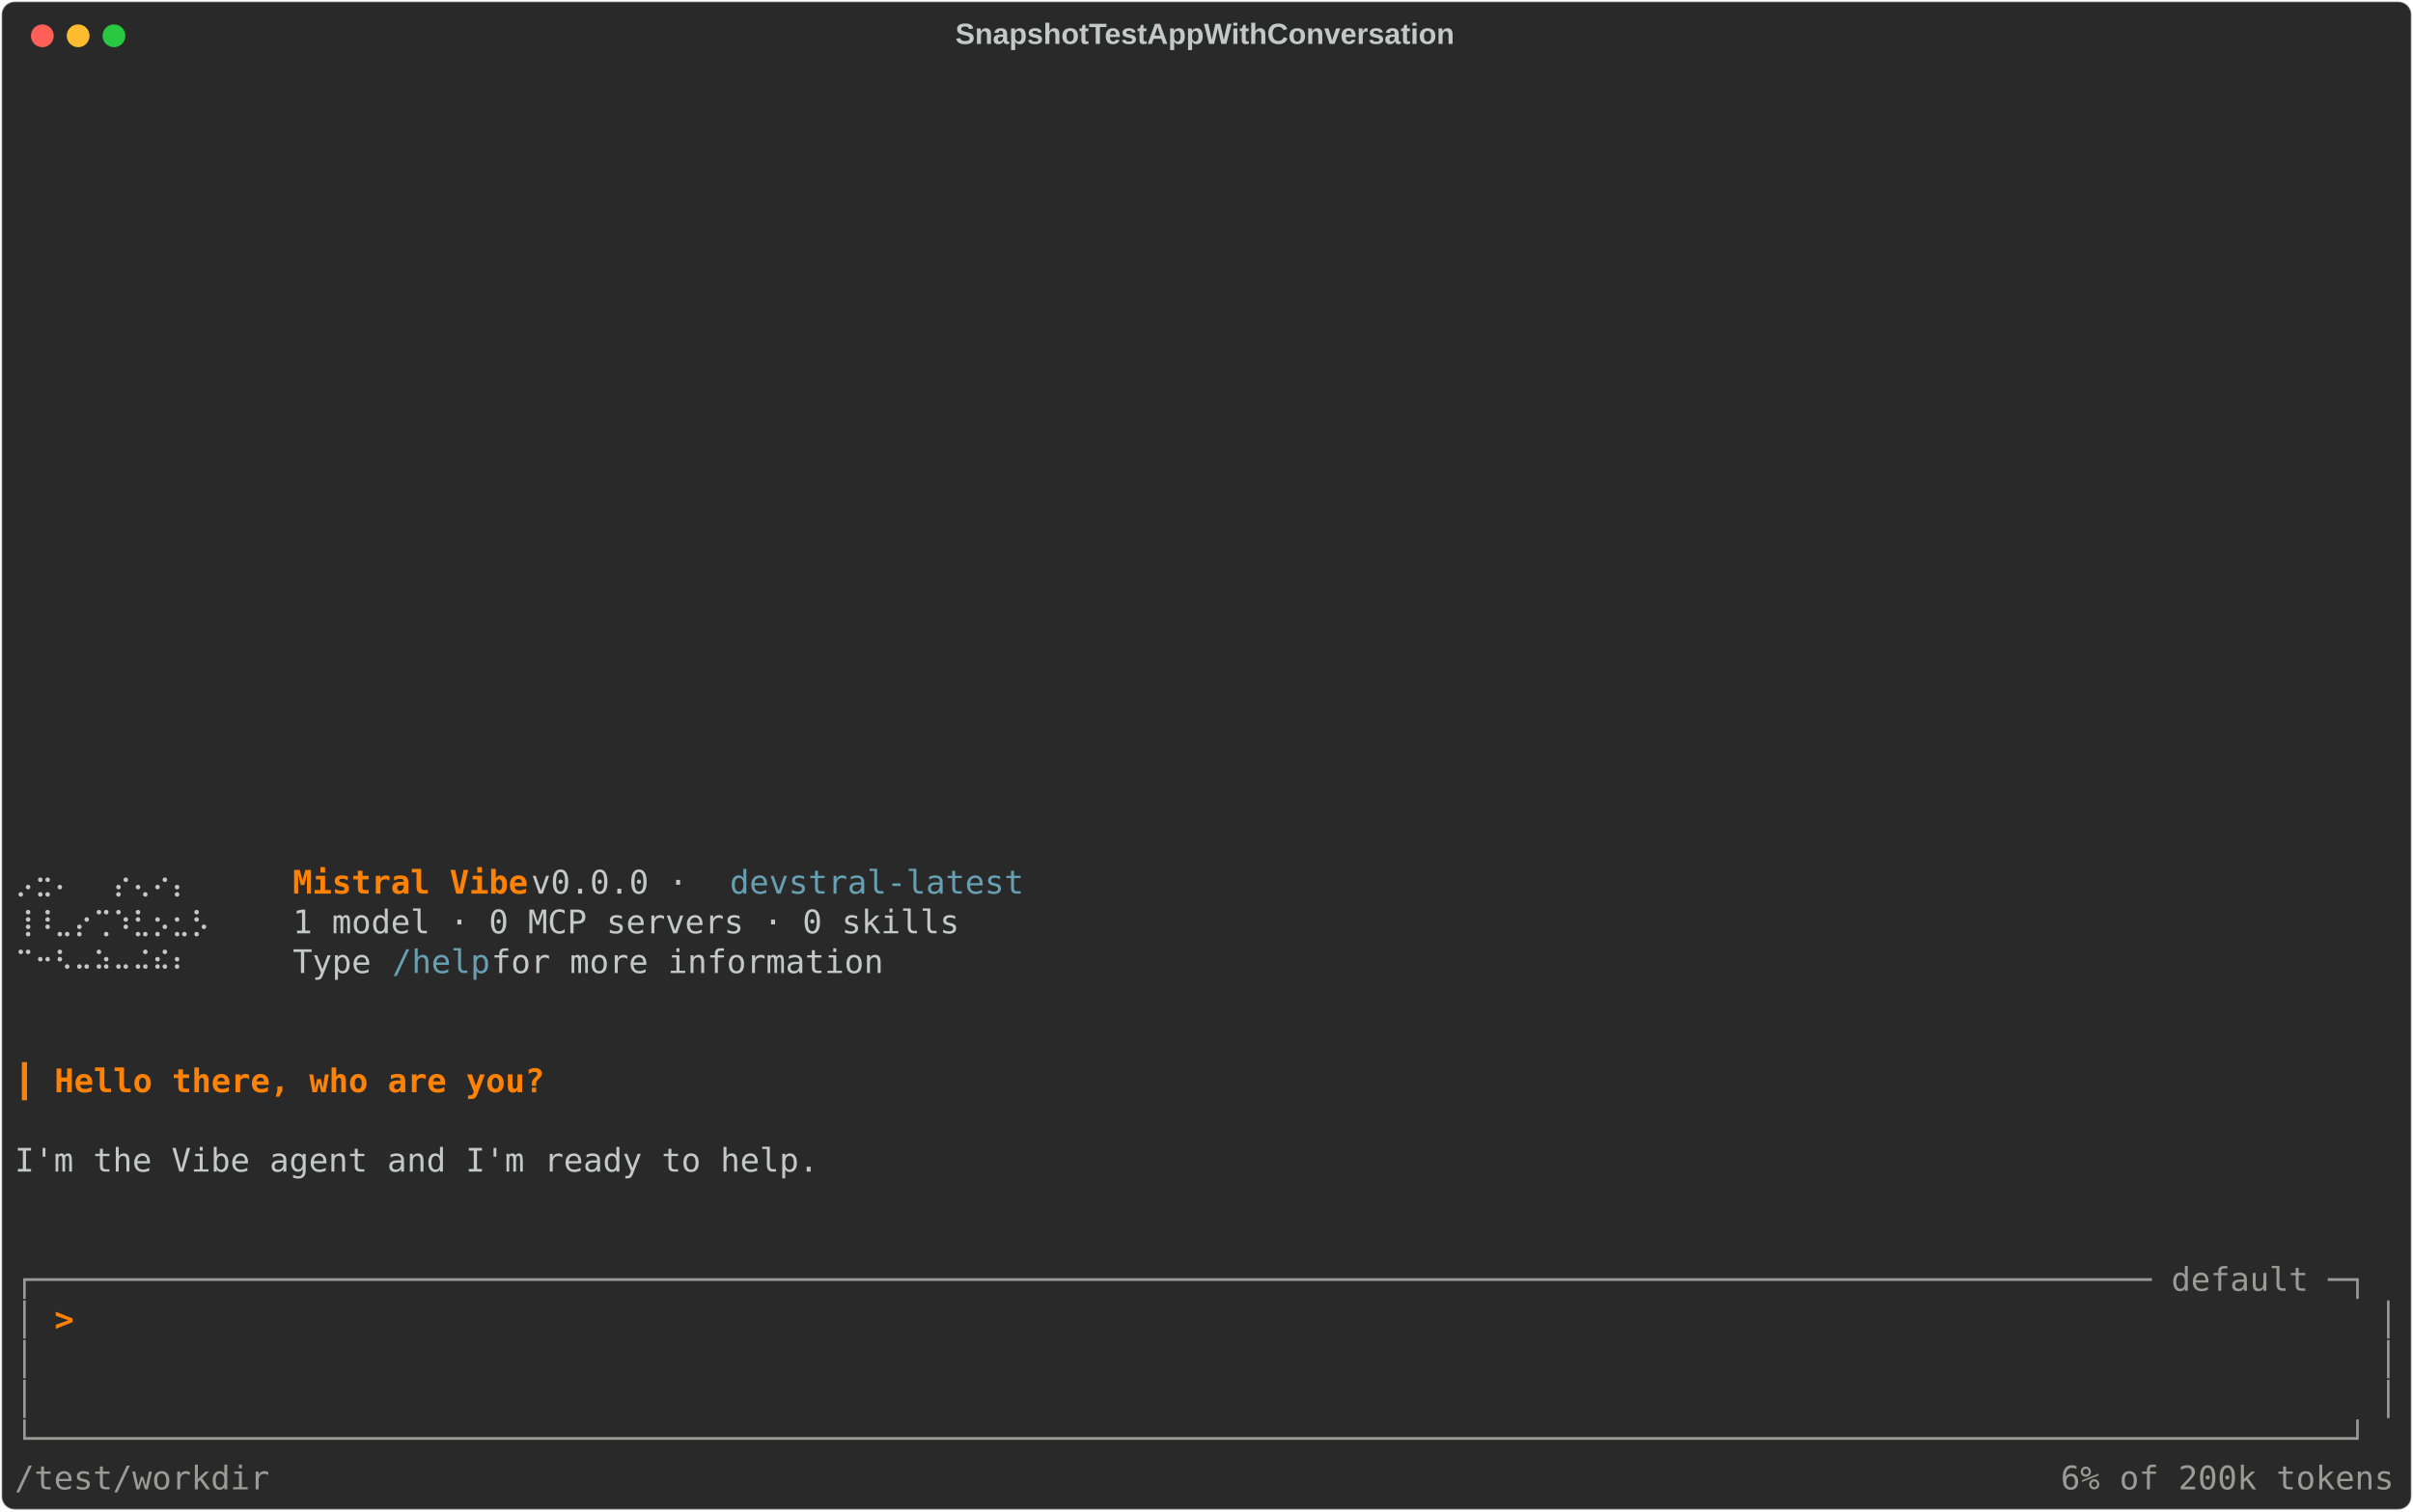
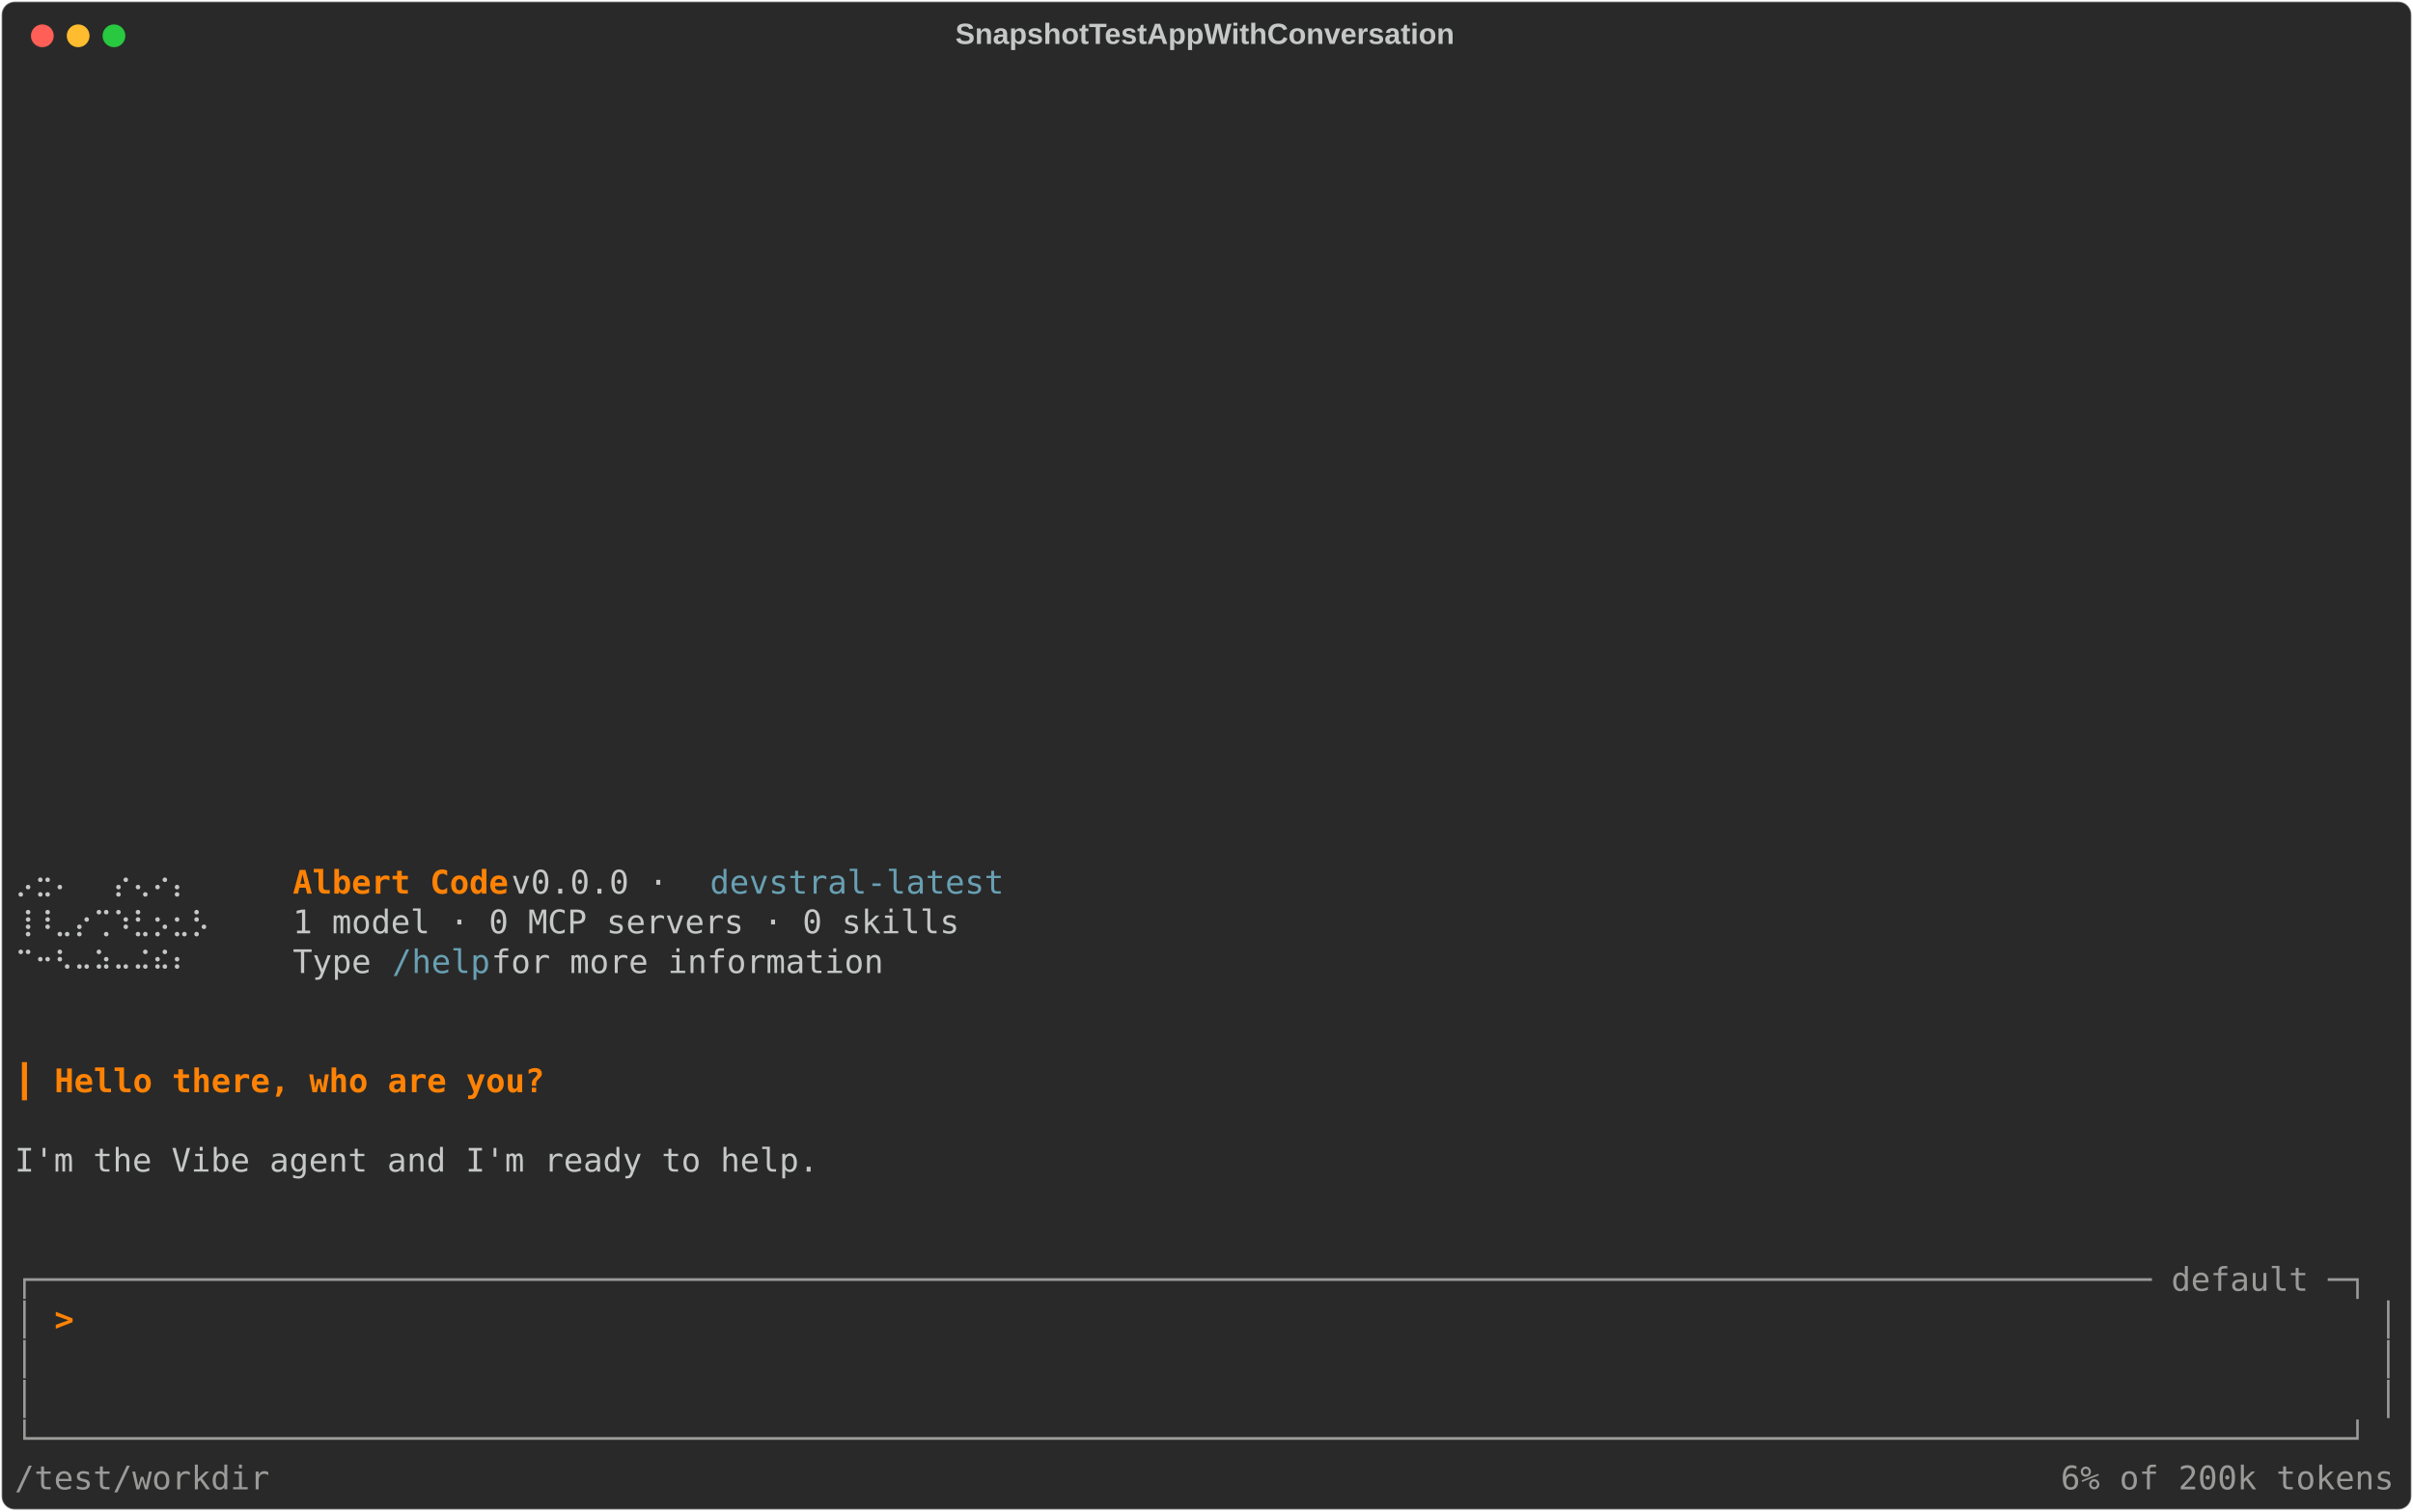
<svg xmlns="http://www.w3.org/2000/svg" class="rich-terminal" viewBox="0 0 1482 928.4">
  <style>

    @font-face {
        font-family: "Fira Code";
        src: local("FiraCode-Regular"),
                url("https://cdnjs.cloudflare.com/ajax/libs/firacode/6.2.0/woff2/FiraCode-Regular.woff2") format("woff2"),
                url("https://cdnjs.cloudflare.com/ajax/libs/firacode/6.2.0/woff/FiraCode-Regular.woff") format("woff");
        font-style: normal;
        font-weight: 400;
    }
    @font-face {
        font-family: "Fira Code";
        src: local("FiraCode-Bold"),
                url("https://cdnjs.cloudflare.com/ajax/libs/firacode/6.2.0/woff2/FiraCode-Bold.woff2") format("woff2"),
                url("https://cdnjs.cloudflare.com/ajax/libs/firacode/6.2.0/woff/FiraCode-Bold.woff") format("woff");
        font-style: bold;
        font-weight: 700;
    }

    .terminal-matrix {
        font-family: Fira Code, monospace;
        font-size: 20px;
        line-height: 24.4px;
        font-variant-east-asian: full-width;
    }

    .terminal-title {
        font-size: 18px;
        font-weight: bold;
        font-family: arial;
    }

    .terminal-r1 { fill: #c5c8c6 }
.terminal-r2 { fill: #ff8205;font-weight: bold }
.terminal-r3 { fill: #68a0b3 }
.terminal-r4 { fill: #ff8205 }
.terminal-r5 { fill: #9a9b99 }
    </style>
  <defs>
    <clipPath id="terminal-clip-terminal">
      <rect x="0" y="0" width="1463.0" height="877.4" />
    </clipPath>
    <clipPath id="terminal-line-0">
      <rect x="0" y="1.5" width="1464" height="24.65" />
    </clipPath>
    <clipPath id="terminal-line-1">
      <rect x="0" y="25.9" width="1464" height="24.65" />
    </clipPath>
    <clipPath id="terminal-line-2">
      <rect x="0" y="50.3" width="1464" height="24.65" />
    </clipPath>
    <clipPath id="terminal-line-3">
      <rect x="0" y="74.7" width="1464" height="24.65" />
    </clipPath>
    <clipPath id="terminal-line-4">
      <rect x="0" y="99.1" width="1464" height="24.65" />
    </clipPath>
    <clipPath id="terminal-line-5">
      <rect x="0" y="123.5" width="1464" height="24.65" />
    </clipPath>
    <clipPath id="terminal-line-6">
      <rect x="0" y="147.9" width="1464" height="24.65" />
    </clipPath>
    <clipPath id="terminal-line-7">
      <rect x="0" y="172.3" width="1464" height="24.65" />
    </clipPath>
    <clipPath id="terminal-line-8">
      <rect x="0" y="196.7" width="1464" height="24.65" />
    </clipPath>
    <clipPath id="terminal-line-9">
      <rect x="0" y="221.1" width="1464" height="24.65" />
    </clipPath>
    <clipPath id="terminal-line-10">
      <rect x="0" y="245.5" width="1464" height="24.65" />
    </clipPath>
    <clipPath id="terminal-line-11">
      <rect x="0" y="269.9" width="1464" height="24.65" />
    </clipPath>
    <clipPath id="terminal-line-12">
      <rect x="0" y="294.3" width="1464" height="24.65" />
    </clipPath>
    <clipPath id="terminal-line-13">
      <rect x="0" y="318.7" width="1464" height="24.65" />
    </clipPath>
    <clipPath id="terminal-line-14">
      <rect x="0" y="343.1" width="1464" height="24.65" />
    </clipPath>
    <clipPath id="terminal-line-15">
      <rect x="0" y="367.5" width="1464" height="24.65" />
    </clipPath>
    <clipPath id="terminal-line-16">
      <rect x="0" y="391.9" width="1464" height="24.65" />
    </clipPath>
    <clipPath id="terminal-line-17">
      <rect x="0" y="416.3" width="1464" height="24.65" />
    </clipPath>
    <clipPath id="terminal-line-18">
      <rect x="0" y="440.7" width="1464" height="24.65" />
    </clipPath>
    <clipPath id="terminal-line-19">
      <rect x="0" y="465.1" width="1464" height="24.65" />
    </clipPath>
    <clipPath id="terminal-line-20">
      <rect x="0" y="489.5" width="1464" height="24.65" />
    </clipPath>
    <clipPath id="terminal-line-21">
      <rect x="0" y="513.9" width="1464" height="24.65" />
    </clipPath>
    <clipPath id="terminal-line-22">
      <rect x="0" y="538.3" width="1464" height="24.65" />
    </clipPath>
    <clipPath id="terminal-line-23">
      <rect x="0" y="562.7" width="1464" height="24.65" />
    </clipPath>
    <clipPath id="terminal-line-24">
      <rect x="0" y="587.1" width="1464" height="24.65" />
    </clipPath>
    <clipPath id="terminal-line-25">
      <rect x="0" y="611.5" width="1464" height="24.65" />
    </clipPath>
    <clipPath id="terminal-line-26">
      <rect x="0" y="635.9" width="1464" height="24.65" />
    </clipPath>
    <clipPath id="terminal-line-27">
      <rect x="0" y="660.3" width="1464" height="24.65" />
    </clipPath>
    <clipPath id="terminal-line-28">
      <rect x="0" y="684.7" width="1464" height="24.65" />
    </clipPath>
    <clipPath id="terminal-line-29">
      <rect x="0" y="709.1" width="1464" height="24.65" />
    </clipPath>
    <clipPath id="terminal-line-30">
      <rect x="0" y="733.5" width="1464" height="24.65" />
    </clipPath>
    <clipPath id="terminal-line-31">
      <rect x="0" y="757.9" width="1464" height="24.65" />
    </clipPath>
    <clipPath id="terminal-line-32">
      <rect x="0" y="782.3" width="1464" height="24.65" />
    </clipPath>
    <clipPath id="terminal-line-33">
      <rect x="0" y="806.7" width="1464" height="24.65" />
    </clipPath>
    <clipPath id="terminal-line-34">
      <rect x="0" y="831.1" width="1464" height="24.65" />
    </clipPath>
  </defs>
  <rect fill="#292929" stroke="rgba(255,255,255,0.35)" stroke-width="1" x="1" y="1" width="1480" height="926.4" rx="8" />
  <text class="terminal-title" fill="#c5c8c6" text-anchor="middle" x="740" y="27">SnapshotTestAppWithConversation</text>
  <g transform="translate(26,22)">
    <circle cx="0" cy="0" r="7" fill="#ff5f57" />
    <circle cx="22" cy="0" r="7" fill="#febc2e" />
    <circle cx="44" cy="0" r="7" fill="#28c840" />
  </g>
  <g transform="translate(9, 41)" clip-path="url(#terminal-clip-terminal)">
    <g class="terminal-matrix">
      <text class="terminal-r1" x="1464" y="20" textLength="12.2" clip-path="url(#terminal-line-0)">
</text>
      <text class="terminal-r1" x="1464" y="44.4" textLength="12.2" clip-path="url(#terminal-line-1)">
</text>
      <text class="terminal-r1" x="1464" y="68.8" textLength="12.2" clip-path="url(#terminal-line-2)">
</text>
      <text class="terminal-r1" x="1464" y="93.2" textLength="12.2" clip-path="url(#terminal-line-3)">
</text>
      <text class="terminal-r1" x="1464" y="117.6" textLength="12.2" clip-path="url(#terminal-line-4)">
</text>
      <text class="terminal-r1" x="1464" y="142" textLength="12.2" clip-path="url(#terminal-line-5)">
</text>
      <text class="terminal-r1" x="1464" y="166.4" textLength="12.2" clip-path="url(#terminal-line-6)">
</text>
      <text class="terminal-r1" x="1464" y="190.8" textLength="12.2" clip-path="url(#terminal-line-7)">
</text>
      <text class="terminal-r1" x="1464" y="215.2" textLength="12.2" clip-path="url(#terminal-line-8)">
</text>
      <text class="terminal-r1" x="1464" y="239.6" textLength="12.2" clip-path="url(#terminal-line-9)">
</text>
      <text class="terminal-r1" x="1464" y="264" textLength="12.2" clip-path="url(#terminal-line-10)">
</text>
      <text class="terminal-r1" x="1464" y="288.4" textLength="12.2" clip-path="url(#terminal-line-11)">
</text>
      <text class="terminal-r1" x="1464" y="312.8" textLength="12.2" clip-path="url(#terminal-line-12)">
</text>
      <text class="terminal-r1" x="1464" y="337.2" textLength="12.2" clip-path="url(#terminal-line-13)">
</text>
      <text class="terminal-r1" x="1464" y="361.6" textLength="12.2" clip-path="url(#terminal-line-14)">
</text>
      <text class="terminal-r1" x="1464" y="386" textLength="12.2" clip-path="url(#terminal-line-15)">
</text>
      <text class="terminal-r1" x="1464" y="410.4" textLength="12.2" clip-path="url(#terminal-line-16)">
</text>
      <text class="terminal-r1" x="1464" y="434.8" textLength="12.2" clip-path="url(#terminal-line-17)">
</text>
      <text class="terminal-r1" x="1464" y="459.2" textLength="12.2" clip-path="url(#terminal-line-18)">
</text>
      <text class="terminal-r1" x="1464" y="483.6" textLength="12.2" clip-path="url(#terminal-line-19)">
</text>
      <text class="terminal-r1" x="0" y="508" textLength="134.2" clip-path="url(#terminal-line-20)">  ⡠⣒⠄  ⡔⢄⠔⡄</text>
-       <text class="terminal-r2" x="170.8" y="508" textLength="146.4" clip-path="url(#terminal-line-20)">Mistral Vibe</text>
-       <text class="terminal-r1" x="317.2" y="508" textLength="122" clip-path="url(#terminal-line-20)"> v0.0.0 · </text>
-       <text class="terminal-r3" x="439.2" y="508" textLength="183" clip-path="url(#terminal-line-20)">devstral-latest</text>
+       <text class="terminal-r2" x="170.8" y="508" textLength="134.2" clip-path="url(#terminal-line-20)">Albert Code</text>
+       <text class="terminal-r1" x="305" y="508" textLength="122" clip-path="url(#terminal-line-20)"> v0.0.0 · </text>
+       <text class="terminal-r3" x="427" y="508" textLength="183" clip-path="url(#terminal-line-20)">devstral-latest</text>
      <text class="terminal-r1" x="1464" y="508" textLength="12.2" clip-path="url(#terminal-line-20)">
</text>
      <text class="terminal-r1" x="0" y="532.4" textLength="134.2" clip-path="url(#terminal-line-21)"> ⢸⠸⣀⡔⢉⠱⣃⡢⣂⡣</text>
      <text class="terminal-r1" x="170.8" y="532.4" textLength="414.8" clip-path="url(#terminal-line-21)">1 model · 0 MCP servers · 0 skills</text>
      <text class="terminal-r1" x="1464" y="532.4" textLength="12.2" clip-path="url(#terminal-line-21)">
</text>
      <text class="terminal-r1" x="0" y="556.8" textLength="134.2" clip-path="url(#terminal-line-22)">  ⠉⠒⠣⠤⠵⠤⠬⠮⠆</text>
      <text class="terminal-r1" x="170.8" y="556.8" textLength="61" clip-path="url(#terminal-line-22)">Type </text>
      <text class="terminal-r3" x="231.8" y="556.8" textLength="61" clip-path="url(#terminal-line-22)">/help</text>
      <text class="terminal-r1" x="292.8" y="556.8" textLength="256.2" clip-path="url(#terminal-line-22)"> for more information</text>
      <text class="terminal-r1" x="1464" y="556.8" textLength="12.2" clip-path="url(#terminal-line-22)">
</text>
      <text class="terminal-r1" x="1464" y="581.2" textLength="12.2" clip-path="url(#terminal-line-23)">
</text>
      <text class="terminal-r1" x="1464" y="605.6" textLength="12.2" clip-path="url(#terminal-line-24)">
</text>
      <text class="terminal-r4" x="0" y="630" textLength="12.2" clip-path="url(#terminal-line-25)">┃</text>
      <text class="terminal-r2" x="24.4" y="630" textLength="305" clip-path="url(#terminal-line-25)">Hello there, who are you?</text>
      <text class="terminal-r1" x="1464" y="630" textLength="12.2" clip-path="url(#terminal-line-25)">
</text>
      <text class="terminal-r1" x="1464" y="654.4" textLength="12.2" clip-path="url(#terminal-line-26)">
</text>
      <text class="terminal-r1" x="0" y="678.8" textLength="500.2" clip-path="url(#terminal-line-27)">I'm the Vibe agent and I'm ready to help.</text>
      <text class="terminal-r1" x="1464" y="678.8" textLength="12.2" clip-path="url(#terminal-line-27)">
</text>
      <text class="terminal-r1" x="1464" y="703.2" textLength="12.2" clip-path="url(#terminal-line-28)">
</text>
      <text class="terminal-r1" x="1464" y="727.6" textLength="12.2" clip-path="url(#terminal-line-29)">
</text>
      <text class="terminal-r5" x="0" y="752" textLength="1464" clip-path="url(#terminal-line-30)">┌──────────────────────────────────────────────────────────────────────────────────────────────────────────── default ─┐</text>
      <text class="terminal-r1" x="1464" y="752" textLength="12.2" clip-path="url(#terminal-line-30)">
</text>
      <text class="terminal-r5" x="0" y="776.4" textLength="12.2" clip-path="url(#terminal-line-31)">│</text>
      <text class="terminal-r2" x="24.4" y="776.4" textLength="12.2" clip-path="url(#terminal-line-31)">&gt;</text>
      <text class="terminal-r5" x="1451.8" y="776.4" textLength="12.2" clip-path="url(#terminal-line-31)">│</text>
      <text class="terminal-r1" x="1464" y="776.4" textLength="12.2" clip-path="url(#terminal-line-31)">
</text>
      <text class="terminal-r5" x="0" y="800.8" textLength="12.2" clip-path="url(#terminal-line-32)">│</text>
      <text class="terminal-r5" x="1451.8" y="800.8" textLength="12.2" clip-path="url(#terminal-line-32)">│</text>
      <text class="terminal-r1" x="1464" y="800.8" textLength="12.2" clip-path="url(#terminal-line-32)">
</text>
      <text class="terminal-r5" x="0" y="825.2" textLength="12.2" clip-path="url(#terminal-line-33)">│</text>
      <text class="terminal-r5" x="1451.8" y="825.2" textLength="12.2" clip-path="url(#terminal-line-33)">│</text>
      <text class="terminal-r1" x="1464" y="825.2" textLength="12.2" clip-path="url(#terminal-line-33)">
</text>
      <text class="terminal-r5" x="0" y="849.6" textLength="1464" clip-path="url(#terminal-line-34)">└──────────────────────────────────────────────────────────────────────────────────────────────────────────────────────┘</text>
      <text class="terminal-r1" x="1464" y="849.6" textLength="12.2" clip-path="url(#terminal-line-34)">
</text>
      <text class="terminal-r5" x="0" y="874" textLength="158.6" clip-path="url(#terminal-line-35)">/test/workdir</text>
      <text class="terminal-r5" x="1256.6" y="874" textLength="207.4" clip-path="url(#terminal-line-35)">6% of 200k tokens</text>
    </g>
  </g>
</svg>
